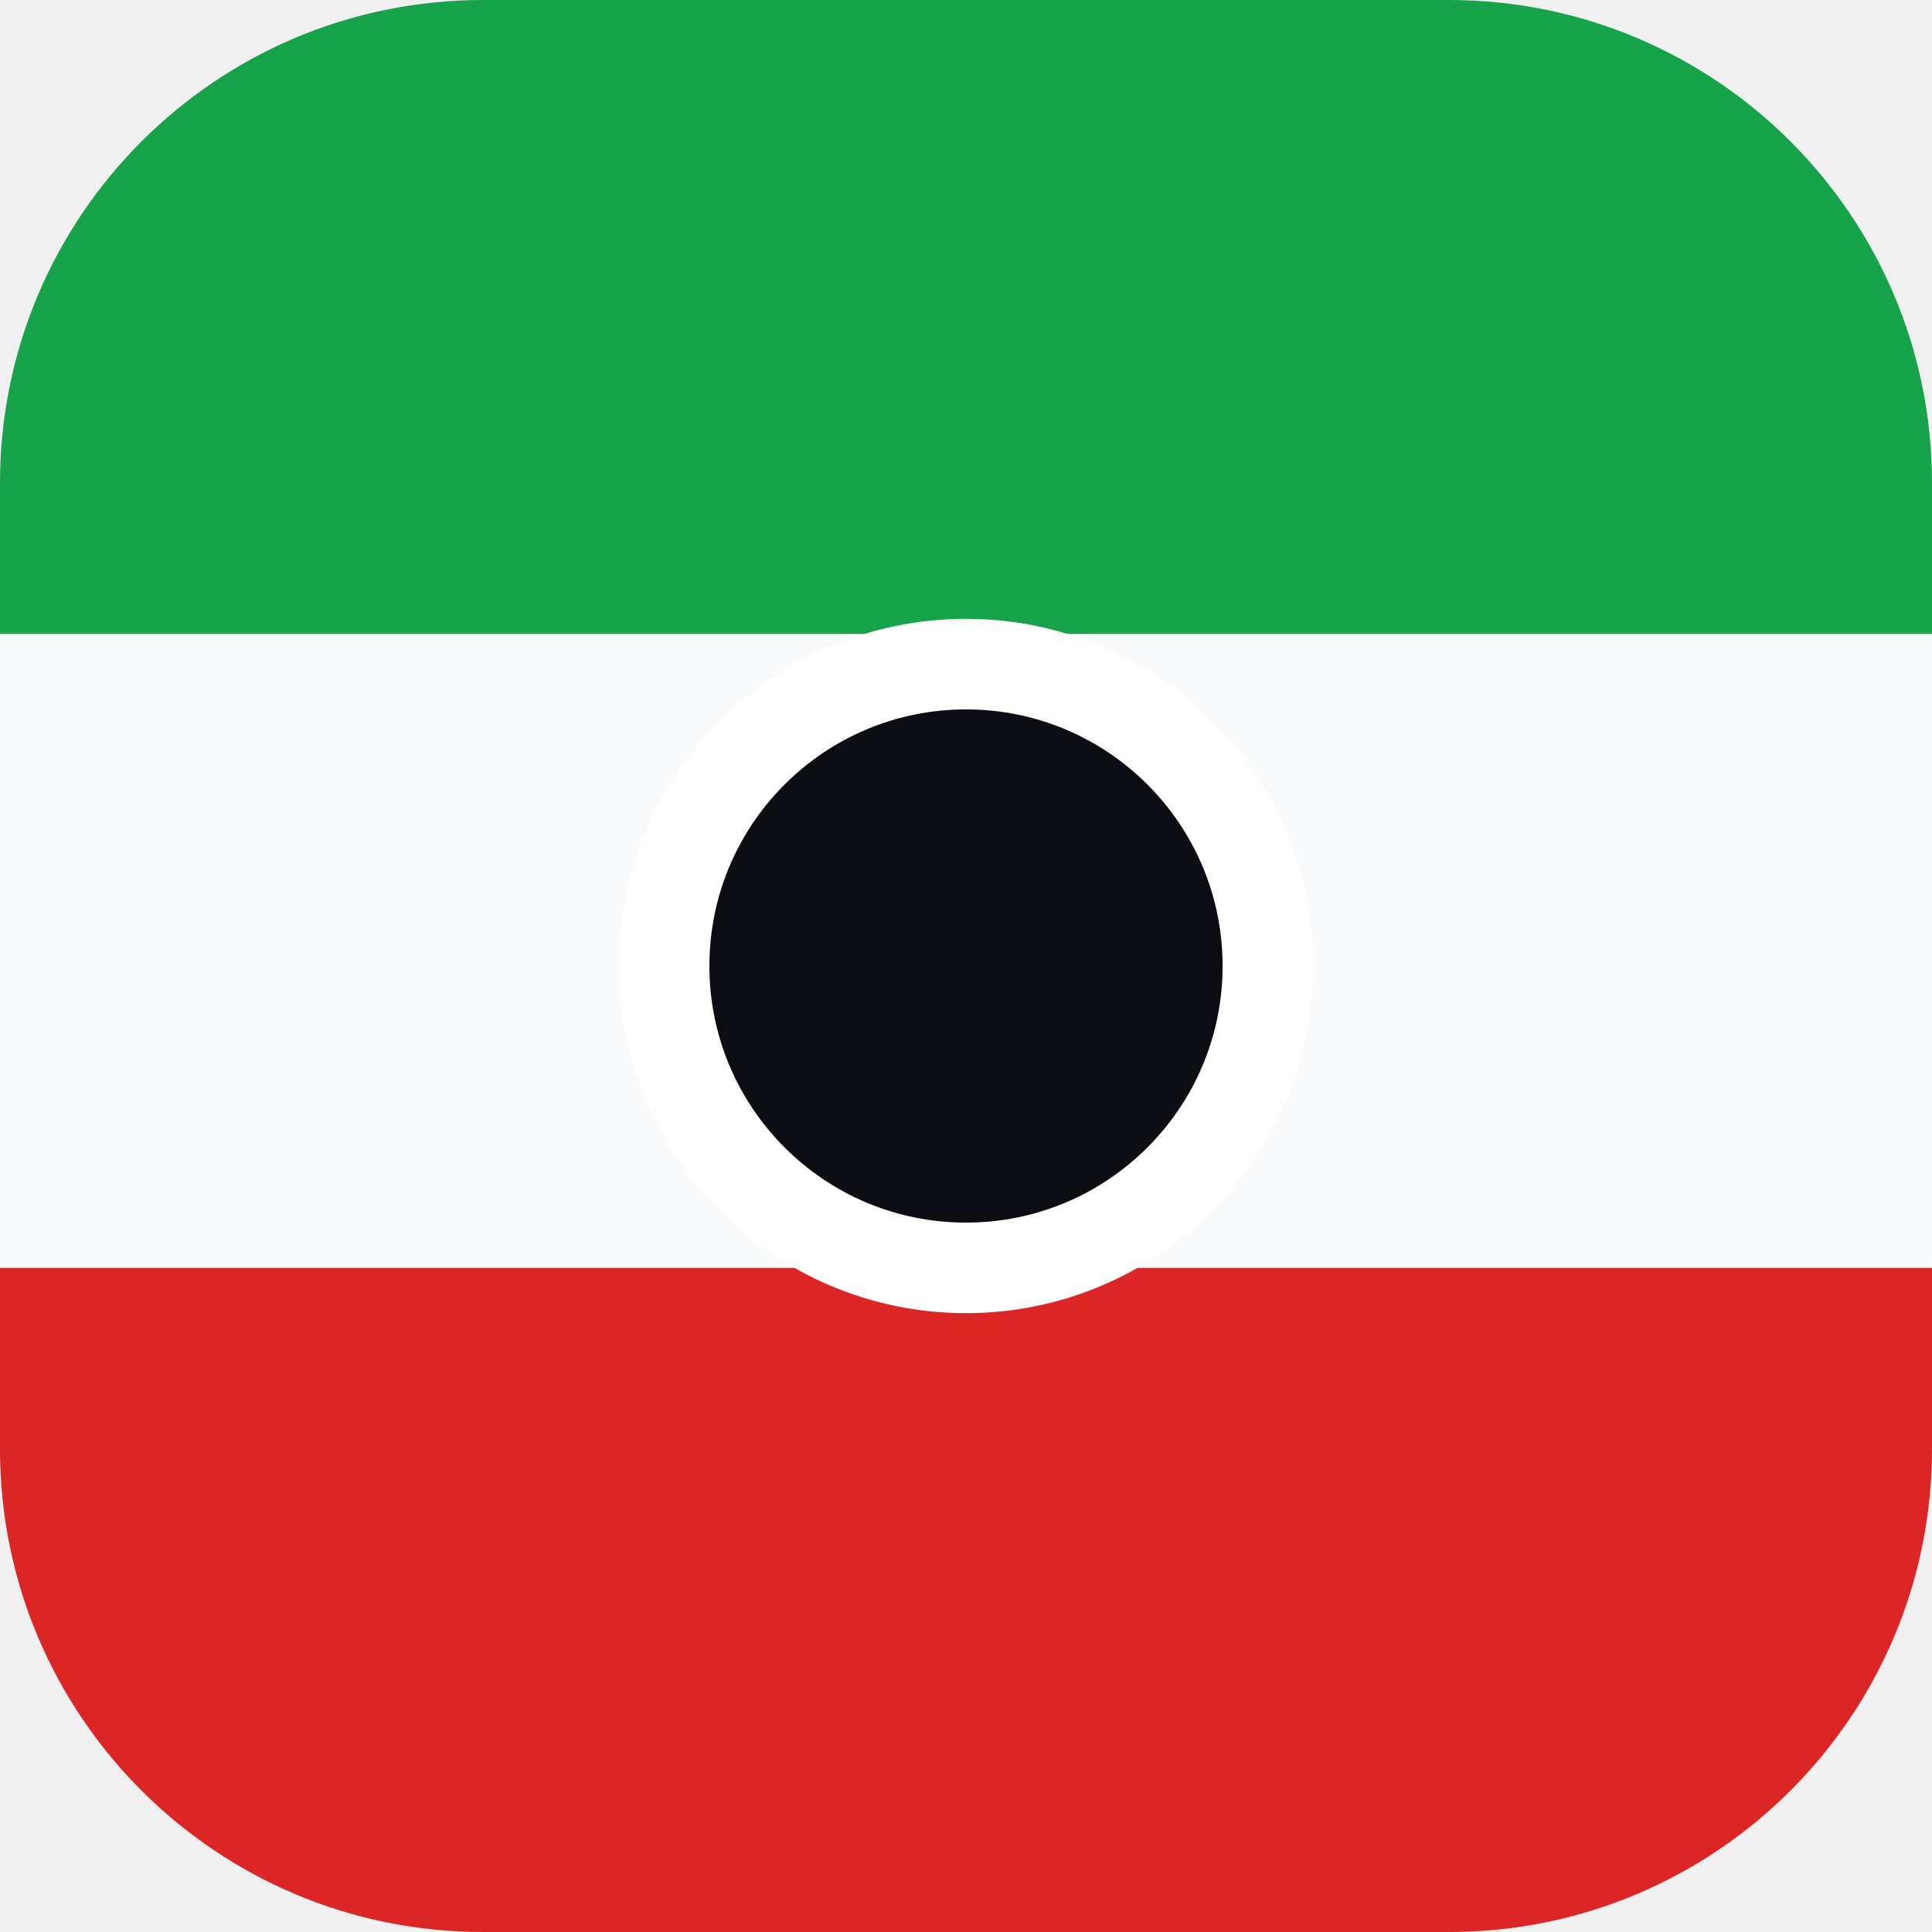
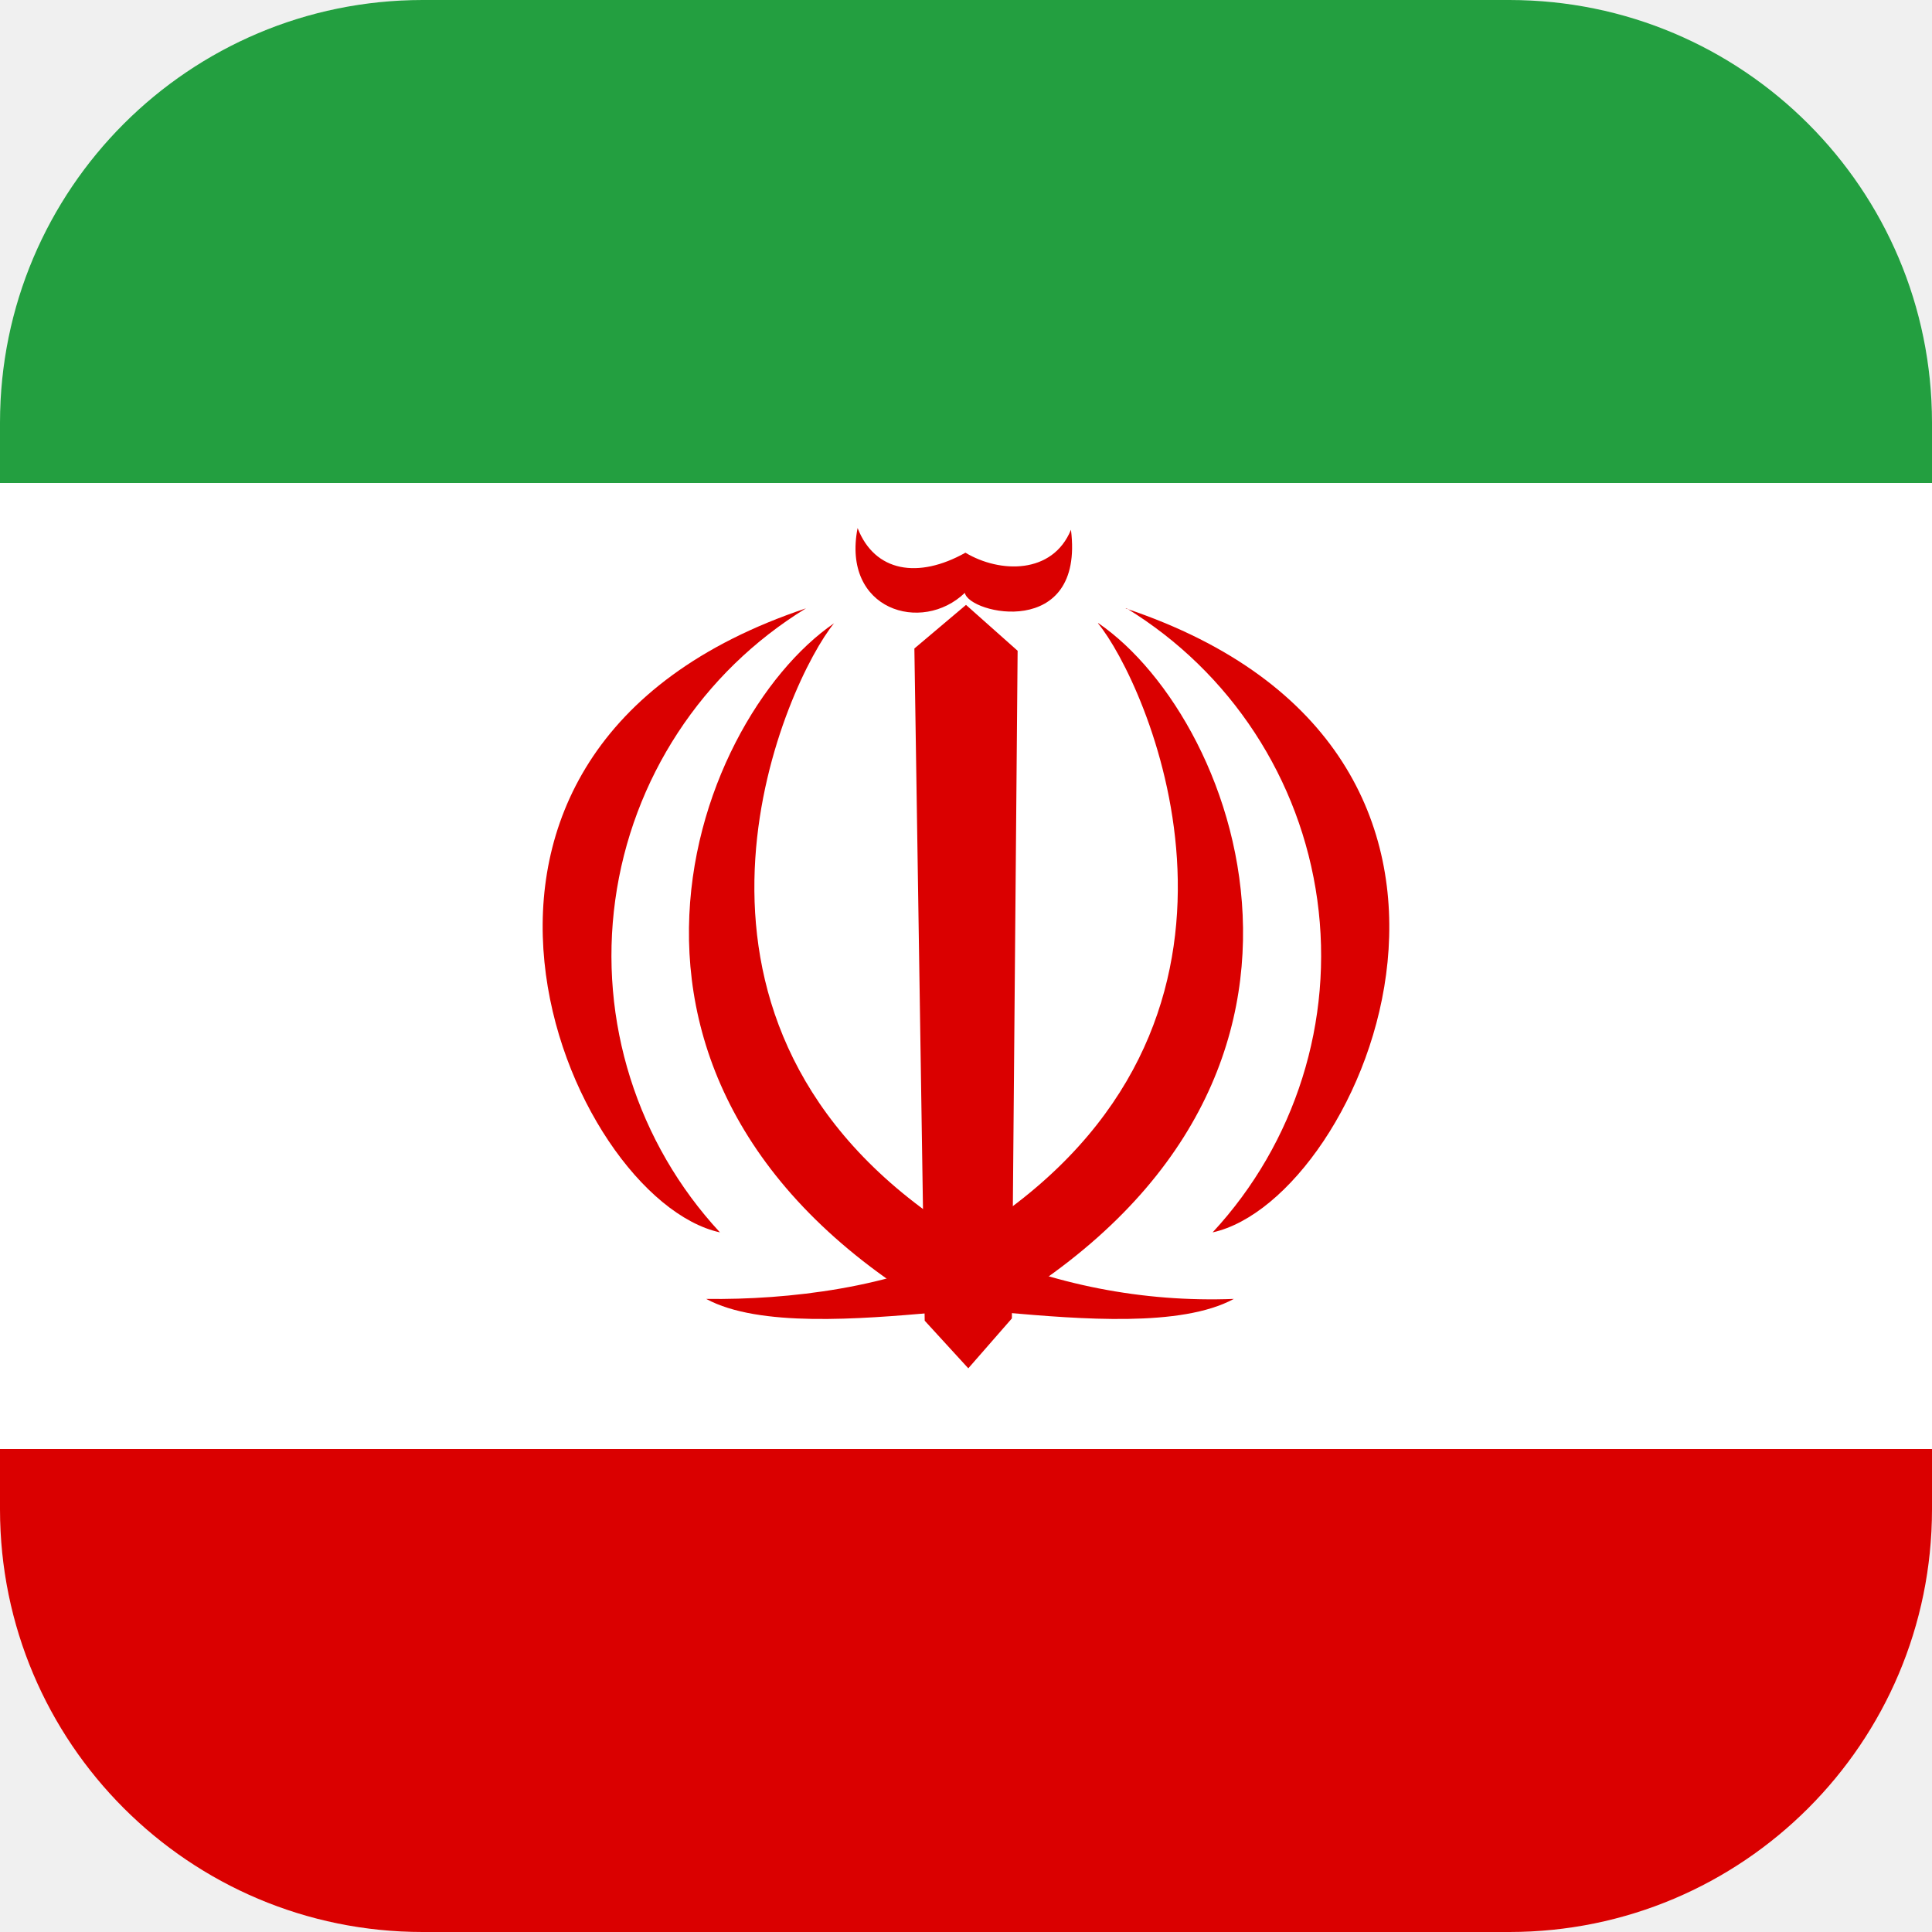
<svg xmlns="http://www.w3.org/2000/svg" viewBox="0 0 64 64">
  <defs>
    <clipPath id="c">
-       <rect width="64" height="64" rx="16" />
+       <rect width="64" height="64" rx="14" />
    </clipPath>
  </defs>
  <g clip-path="url(#c)">
-     <rect width="64" height="22" fill="#16a34a" />
-     <rect y="21" width="64" height="22" fill="#f8fafc" />
-     <rect y="42" width="64" height="22" fill="#dc2626" />
+     <rect width="64" height="64" fill="#fff" />
+     <rect width="64" height="16" fill="#239f40" />
+     <rect y="48" width="64" height="16" fill="#da0000" />
+     <g fill-rule="evenodd" transform="translate(32 31.4) scale(0.19) translate(-434 -248)">
+       <g fill="#da0000">
+         <path d="M457 191.4c8.3 10 33.5 65.5-15.2 101.9-22.9 17.2-8.7 18-8 21 36.8-19.6 48.8-46 48.5-69.8s-12.8-44.6-25.2-53.1z" />
+         <path d="M462 188.8a71 71 0 0 1 15 108.8c26.4-5.8 60-83.7-15.2-108.8zm-55.9 0a71 71 0 0 0-15 108.8c-26.5-5.8-60.1-83.7 15-108.8" />
+         <path d="M411 191.4c-8.2 10-33.5 65.5 15.2 101.9 22.9 17.2 8.7 18 8 21-36.7-19.6-48.8-46-48.5-69.8s12.9-44.6 25.3-53.1" />
+         <path d="M480.7 309.2a102 102 0 0 1-46-9c2.2 4.3 4 7 6.3 11.4 12.8 1.1 30.5 2.6 39.7-2.4m-92 0c14.4.2 32.6-2 46-9-2.2 4.3-4 7-6.3 11.4-12.8 1.1-30.5 2.6-39.7-2.4m26.4-134.4c3 7.7 10.6 8.9 18.8 4.3 6 3.6 15.2 3.8 18.4-4 2.4 19.2-17.8 14.7-18.5 11-7.5 7.2-21.5 3-18.7-11.3" />
+         <path d="m434.4 321.3 7.6-8.7 1-116.4-9-8-9 7.6 1.8 117.2z" />
+       </g>
+     </g>
  </g>
-   <circle cx="32" cy="32" r="10" fill="#0b0d12" stroke="#fff" stroke-width="3" />
</svg>
